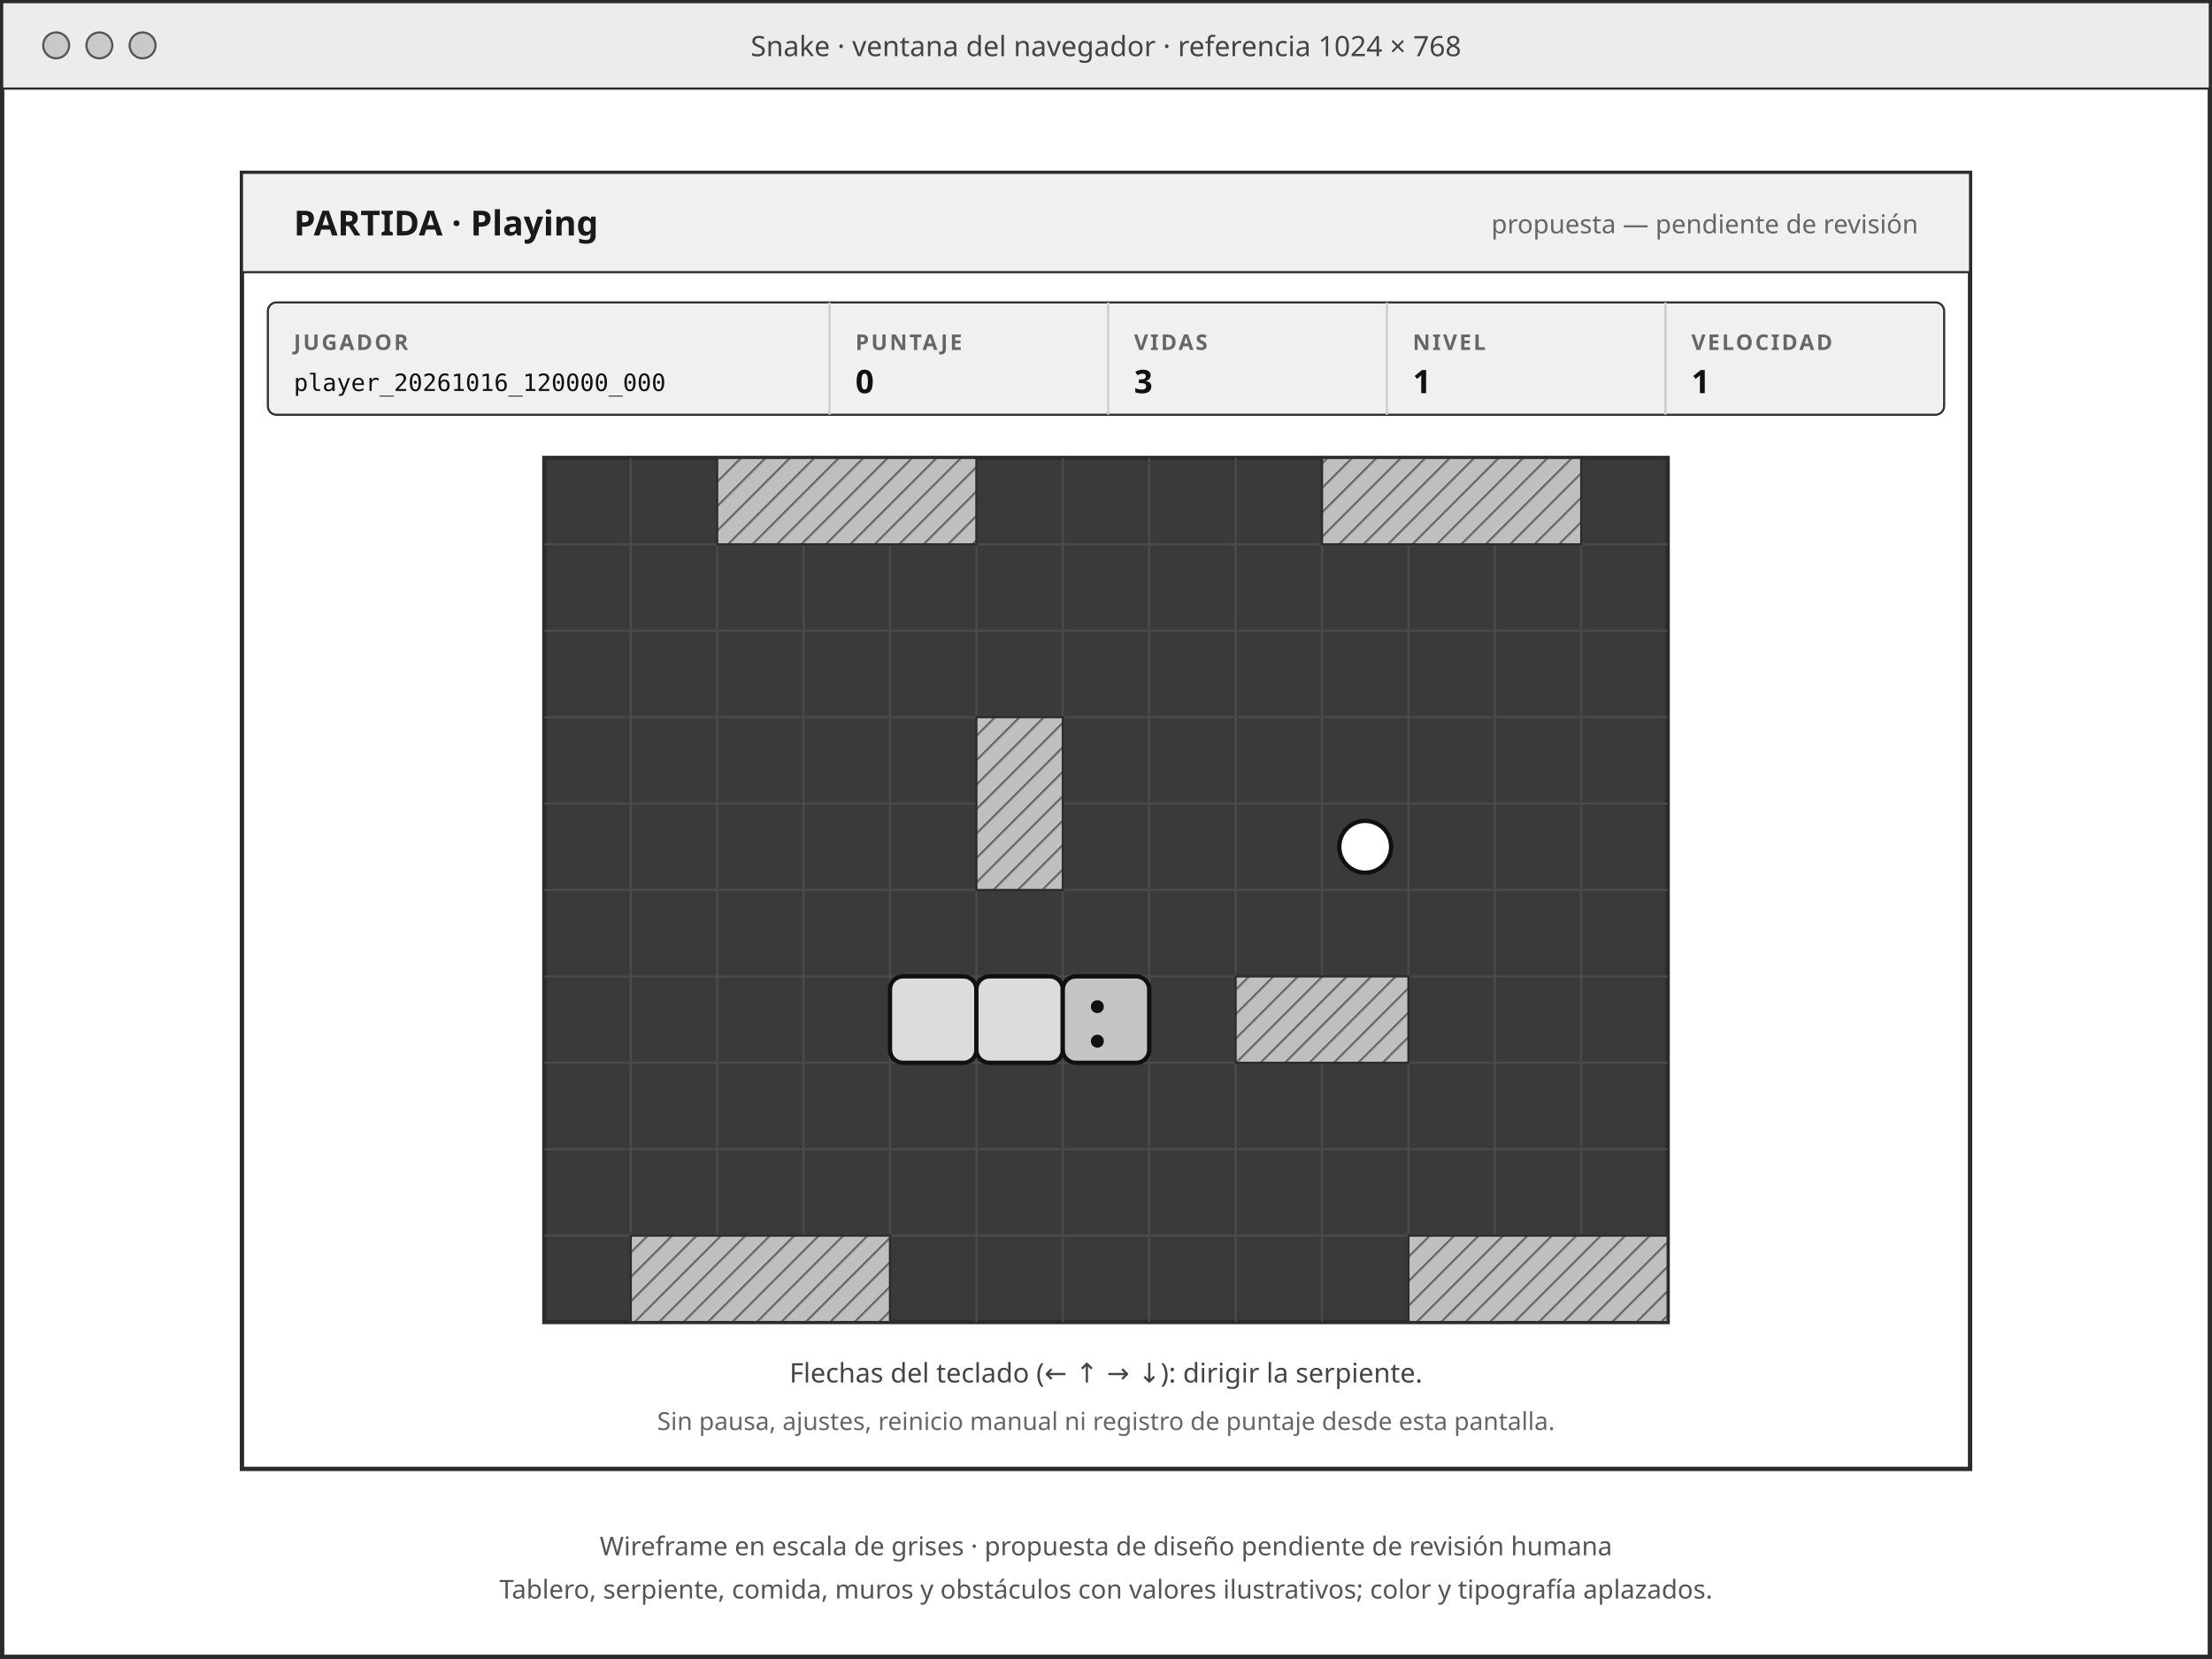
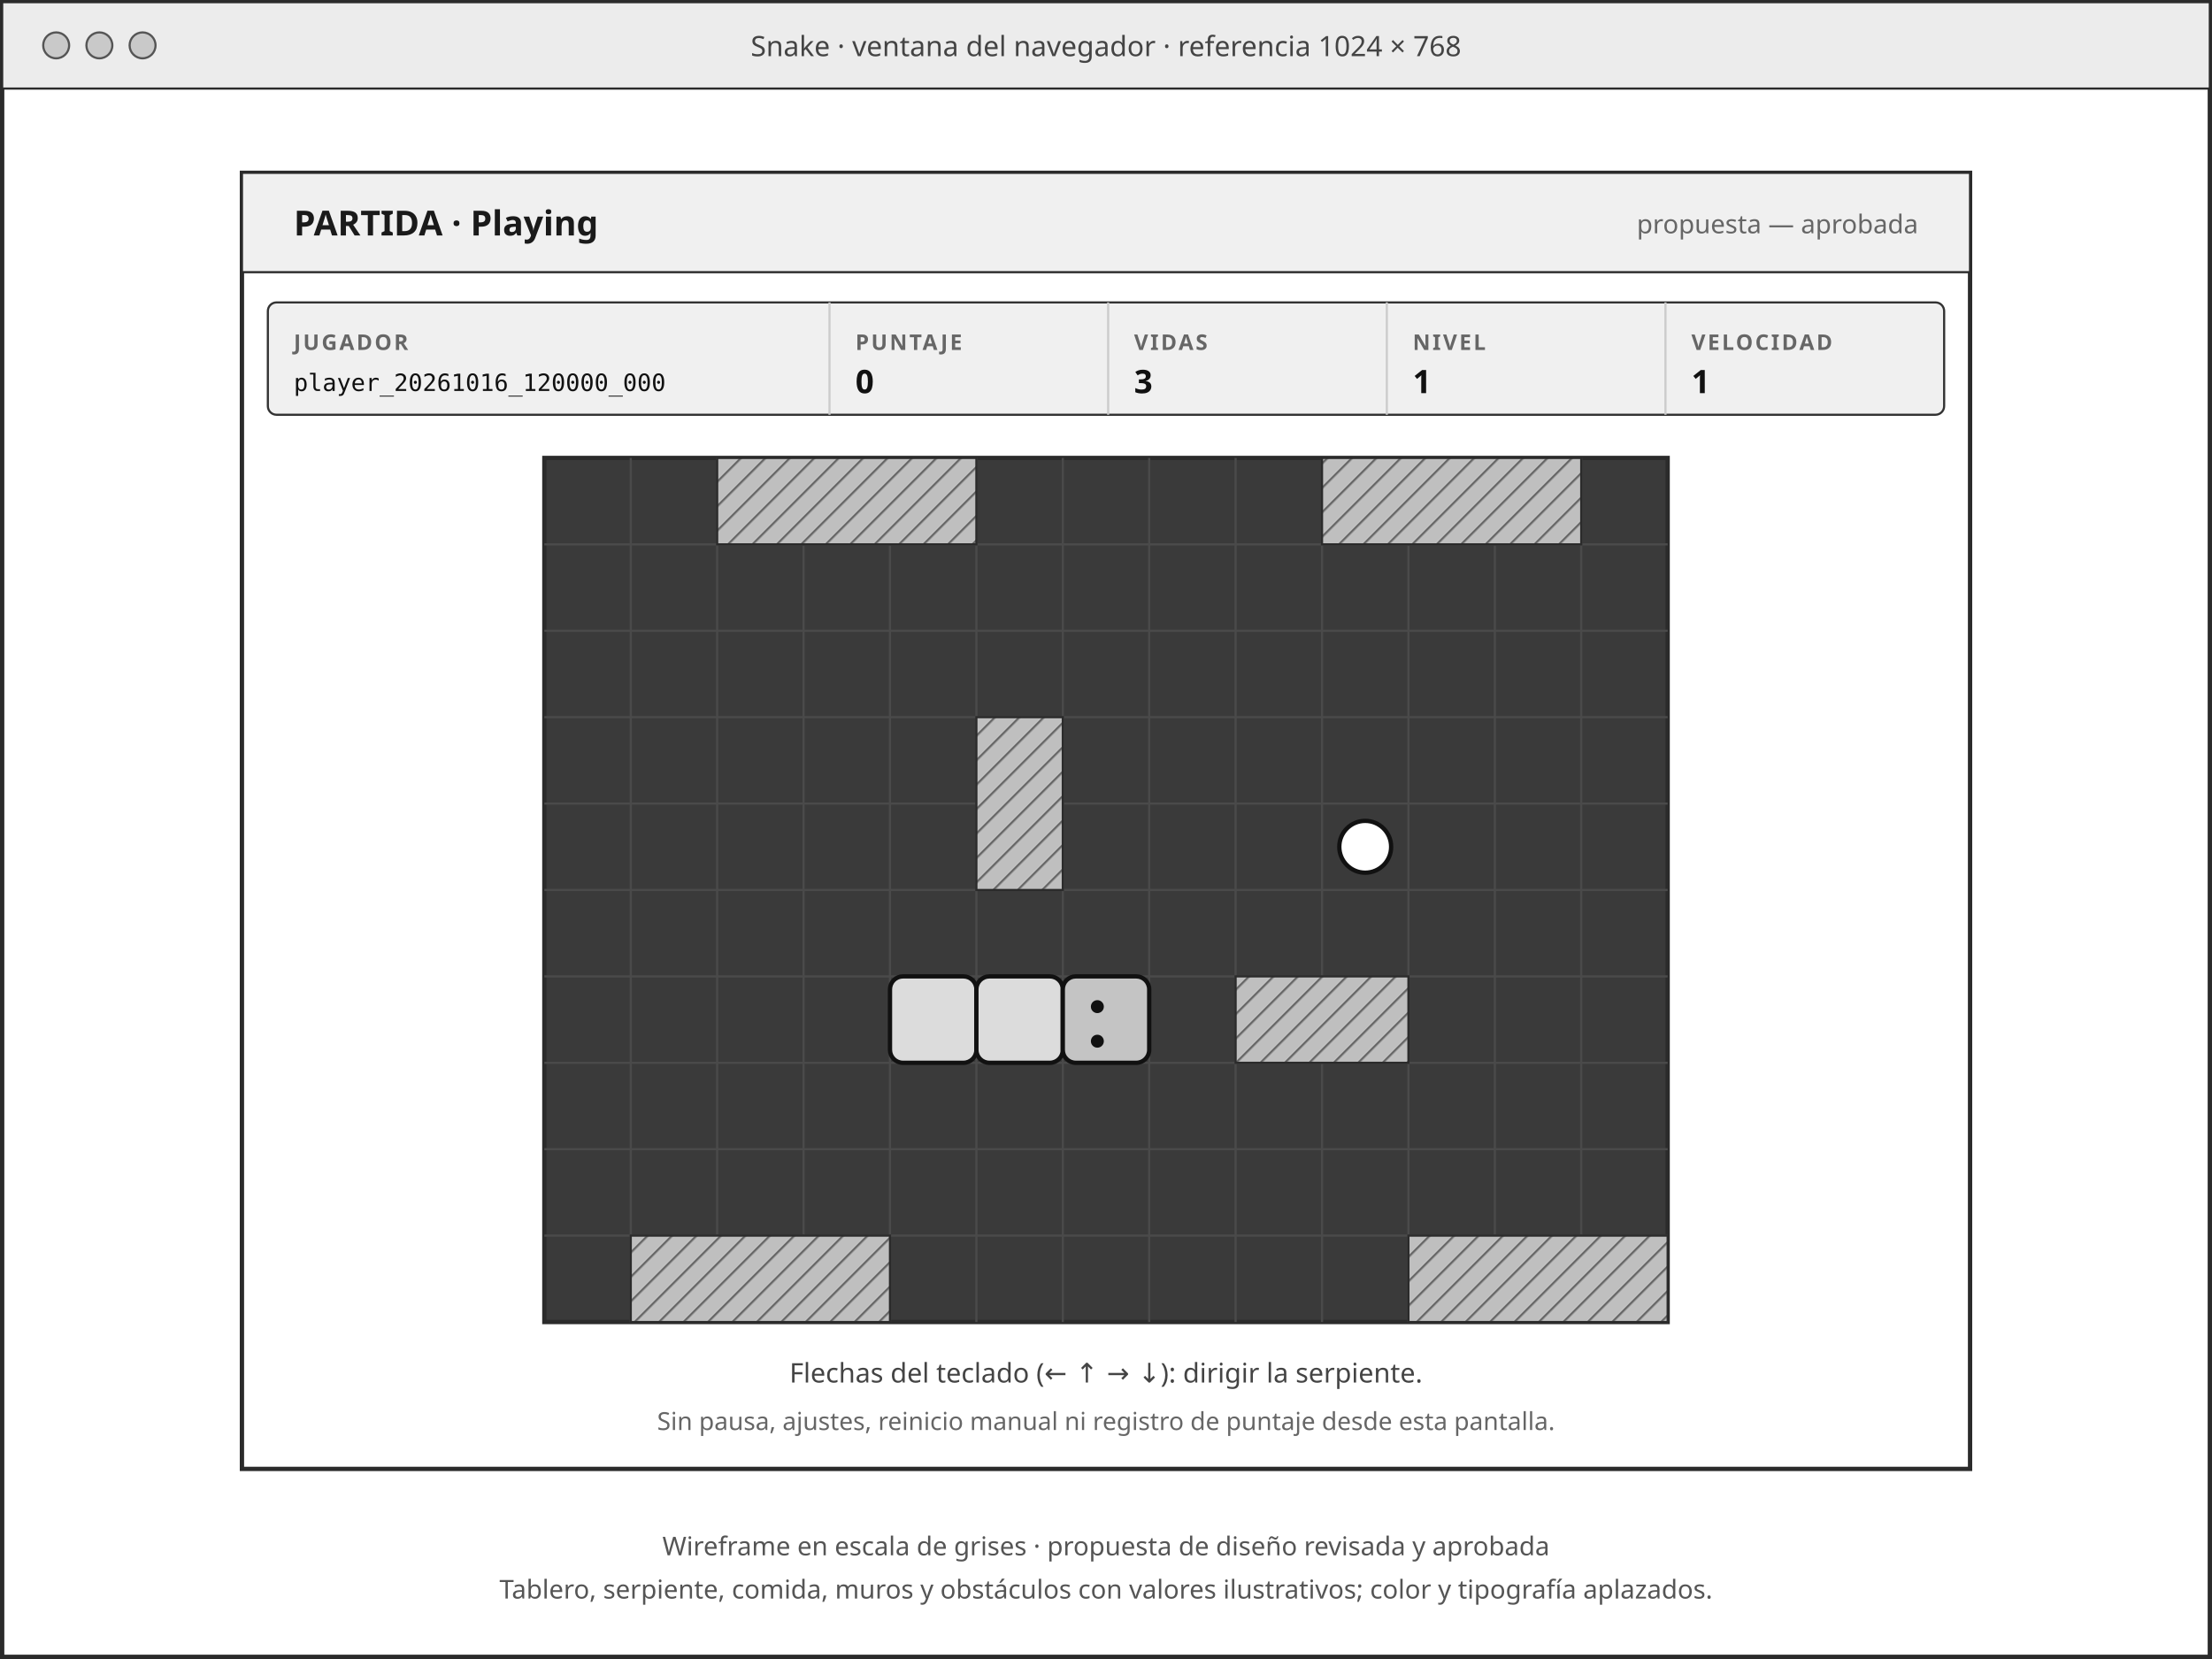
<svg xmlns="http://www.w3.org/2000/svg" viewBox="0 0 1024 768" width="1024" height="768" font-family="system-ui, sans-serif" role="img" aria-label="Wireframe de la pantalla de partida: indicadores de jugador, puntaje, vidas, nivel y velocidad sobre un tablero con serpiente y comida">
  <defs>
    <pattern id="hatch" width="8" height="8" patternUnits="userSpaceOnUse" patternTransform="rotate(45)">
      <rect width="8" height="8" fill="#bfbfbf" />
      <line x1="0" y1="0" x2="0" y2="8" stroke="#6b6b6b" stroke-width="2" />
    </pattern>
  </defs>
  <rect x="1" y="1" width="1022" height="766" fill="#ffffff" stroke="#2b2b2b" stroke-width="2" />
  <rect x="1" y="1" width="1022" height="40" fill="#ececec" stroke="#2b2b2b" stroke-width="1" />
  <circle cx="26" cy="21" r="6" fill="#c9c9c9" stroke="#555555" stroke-width="1" />
  <circle cx="46" cy="21" r="6" fill="#c9c9c9" stroke="#555555" stroke-width="1" />
  <circle cx="66" cy="21" r="6" fill="#c9c9c9" stroke="#555555" stroke-width="1" />
  <text x="512" y="26" text-anchor="middle" font-size="13" fill="#444444">Snake · ventana del navegador · referencia 1024 × 768</text>
  <rect x="112" y="80" width="800" height="600" fill="#ffffff" stroke="#2b2b2b" stroke-width="2" />
  <rect x="112" y="80" width="800" height="46" fill="#f0f0f0" stroke="#2b2b2b" stroke-width="1" />
  <text x="136" y="109" font-size="16" font-weight="700" fill="#1a1a1a">PARTIDA · Playing</text>
-   <text x="888" y="108" text-anchor="end" font-size="12" fill="#666666">propuesta — pendiente de revisión</text>
+   <text x="888" y="108" text-anchor="end" font-size="12" fill="#666666">propuesta — aprobada</text>
  <rect x="124" y="140" width="776" height="52" rx="4" fill="#f0f0f0" stroke="#333333" stroke-width="1" />
  <line x1="384" y1="140" x2="384" y2="192" stroke="#cccccc" stroke-width="1" />
  <line x1="513" y1="140" x2="513" y2="192" stroke="#cccccc" stroke-width="1" />
  <line x1="642" y1="140" x2="642" y2="192" stroke="#cccccc" stroke-width="1" />
  <line x1="771" y1="140" x2="771" y2="192" stroke="#cccccc" stroke-width="1" />
  <text x="136" y="162" font-size="10" font-weight="700" letter-spacing="1" fill="#666666">JUGADOR</text>
  <text x="136" y="181" font-family="monospace" font-size="11" fill="#111111">player_20261016_120000_000</text>
  <text x="396" y="162" font-size="10" font-weight="700" letter-spacing="1" fill="#666666">PUNTAJE</text>
  <text x="396" y="182" font-size="15" font-weight="700" fill="#111111">0</text>
  <text x="525" y="162" font-size="10" font-weight="700" letter-spacing="1" fill="#666666">VIDAS</text>
  <text x="525" y="182" font-size="15" font-weight="700" fill="#111111">3</text>
  <text x="654" y="162" font-size="10" font-weight="700" letter-spacing="1" fill="#666666">NIVEL</text>
  <text x="654" y="182" font-size="15" font-weight="700" fill="#111111">1</text>
  <text x="783" y="162" font-size="10" font-weight="700" letter-spacing="1" fill="#666666">VELOCIDAD</text>
  <text x="783" y="182" font-size="15" font-weight="700" fill="#111111">1</text>
  <rect x="252" y="212" width="520" height="400" fill="#3a3a3a" stroke="#2b2b2b" stroke-width="2" />
  <line x1="292" y1="212" x2="292" y2="612" stroke="#4a4a4a" stroke-width="1" />
  <line x1="332" y1="212" x2="332" y2="612" stroke="#4a4a4a" stroke-width="1" />
  <line x1="372" y1="212" x2="372" y2="612" stroke="#4a4a4a" stroke-width="1" />
  <line x1="412" y1="212" x2="412" y2="612" stroke="#4a4a4a" stroke-width="1" />
  <line x1="452" y1="212" x2="452" y2="612" stroke="#4a4a4a" stroke-width="1" />
  <line x1="492" y1="212" x2="492" y2="612" stroke="#4a4a4a" stroke-width="1" />
  <line x1="532" y1="212" x2="532" y2="612" stroke="#4a4a4a" stroke-width="1" />
  <line x1="572" y1="212" x2="572" y2="612" stroke="#4a4a4a" stroke-width="1" />
  <line x1="612" y1="212" x2="612" y2="612" stroke="#4a4a4a" stroke-width="1" />
  <line x1="652" y1="212" x2="652" y2="612" stroke="#4a4a4a" stroke-width="1" />
  <line x1="692" y1="212" x2="692" y2="612" stroke="#4a4a4a" stroke-width="1" />
  <line x1="732" y1="212" x2="732" y2="612" stroke="#4a4a4a" stroke-width="1" />
  <line x1="252" y1="252" x2="772" y2="252" stroke="#4a4a4a" stroke-width="1" />
  <line x1="252" y1="292" x2="772" y2="292" stroke="#4a4a4a" stroke-width="1" />
  <line x1="252" y1="332" x2="772" y2="332" stroke="#4a4a4a" stroke-width="1" />
  <line x1="252" y1="372" x2="772" y2="372" stroke="#4a4a4a" stroke-width="1" />
  <line x1="252" y1="412" x2="772" y2="412" stroke="#4a4a4a" stroke-width="1" />
  <line x1="252" y1="452" x2="772" y2="452" stroke="#4a4a4a" stroke-width="1" />
  <line x1="252" y1="492" x2="772" y2="492" stroke="#4a4a4a" stroke-width="1" />
  <line x1="252" y1="532" x2="772" y2="532" stroke="#4a4a4a" stroke-width="1" />
  <line x1="252" y1="572" x2="772" y2="572" stroke="#4a4a4a" stroke-width="1" />
  <rect x="332" y="212" width="120" height="40" fill="url(#hatch)" stroke="#2b2b2b" stroke-width="1" />
  <rect x="612" y="212" width="120" height="40" fill="url(#hatch)" stroke="#2b2b2b" stroke-width="1" />
  <rect x="292" y="572" width="120" height="40" fill="url(#hatch)" stroke="#2b2b2b" stroke-width="1" />
  <rect x="652" y="572" width="120" height="40" fill="url(#hatch)" stroke="#2b2b2b" stroke-width="1" />
  <rect x="452" y="332" width="40" height="80" fill="url(#hatch)" stroke="#2b2b2b" stroke-width="1" />
  <rect x="572" y="452" width="80" height="40" fill="url(#hatch)" stroke="#2b2b2b" stroke-width="1" />
  <rect x="412" y="452" width="40" height="40" rx="6" fill="#dcdcdc" stroke="#111111" stroke-width="2" />
  <rect x="452" y="452" width="40" height="40" rx="6" fill="#dcdcdc" stroke="#111111" stroke-width="2" />
  <rect x="492" y="452" width="40" height="40" rx="6" fill="#c4c4c4" stroke="#111111" stroke-width="2" />
  <circle cx="508" cy="466" r="3" fill="#111111" />
  <circle cx="508" cy="482" r="3" fill="#111111" />
  <circle cx="632" cy="392" r="12" fill="#ffffff" stroke="#111111" stroke-width="2" />
  <text x="512" y="640" text-anchor="middle" font-size="12.5" fill="#444444">Flechas del teclado (← ↑ → ↓): dirigir la serpiente.</text>
  <text x="512" y="662" text-anchor="middle" font-size="11.5" fill="#666666">Sin pausa, ajustes, reinicio manual ni registro de puntaje desde esta pantalla.</text>
-   <text x="512" y="720" text-anchor="middle" font-size="12" fill="#555555">Wireframe en escala de grises · propuesta de diseño pendiente de revisión humana</text>
+   <text x="512" y="720" text-anchor="middle" font-size="12" fill="#555555">Wireframe en escala de grises · propuesta de diseño revisada y aprobada</text>
  <text x="512" y="740" text-anchor="middle" font-size="12" fill="#555555">Tablero, serpiente, comida, muros y obstáculos con valores ilustrativos; color y tipografía aplazados.</text>
</svg>
